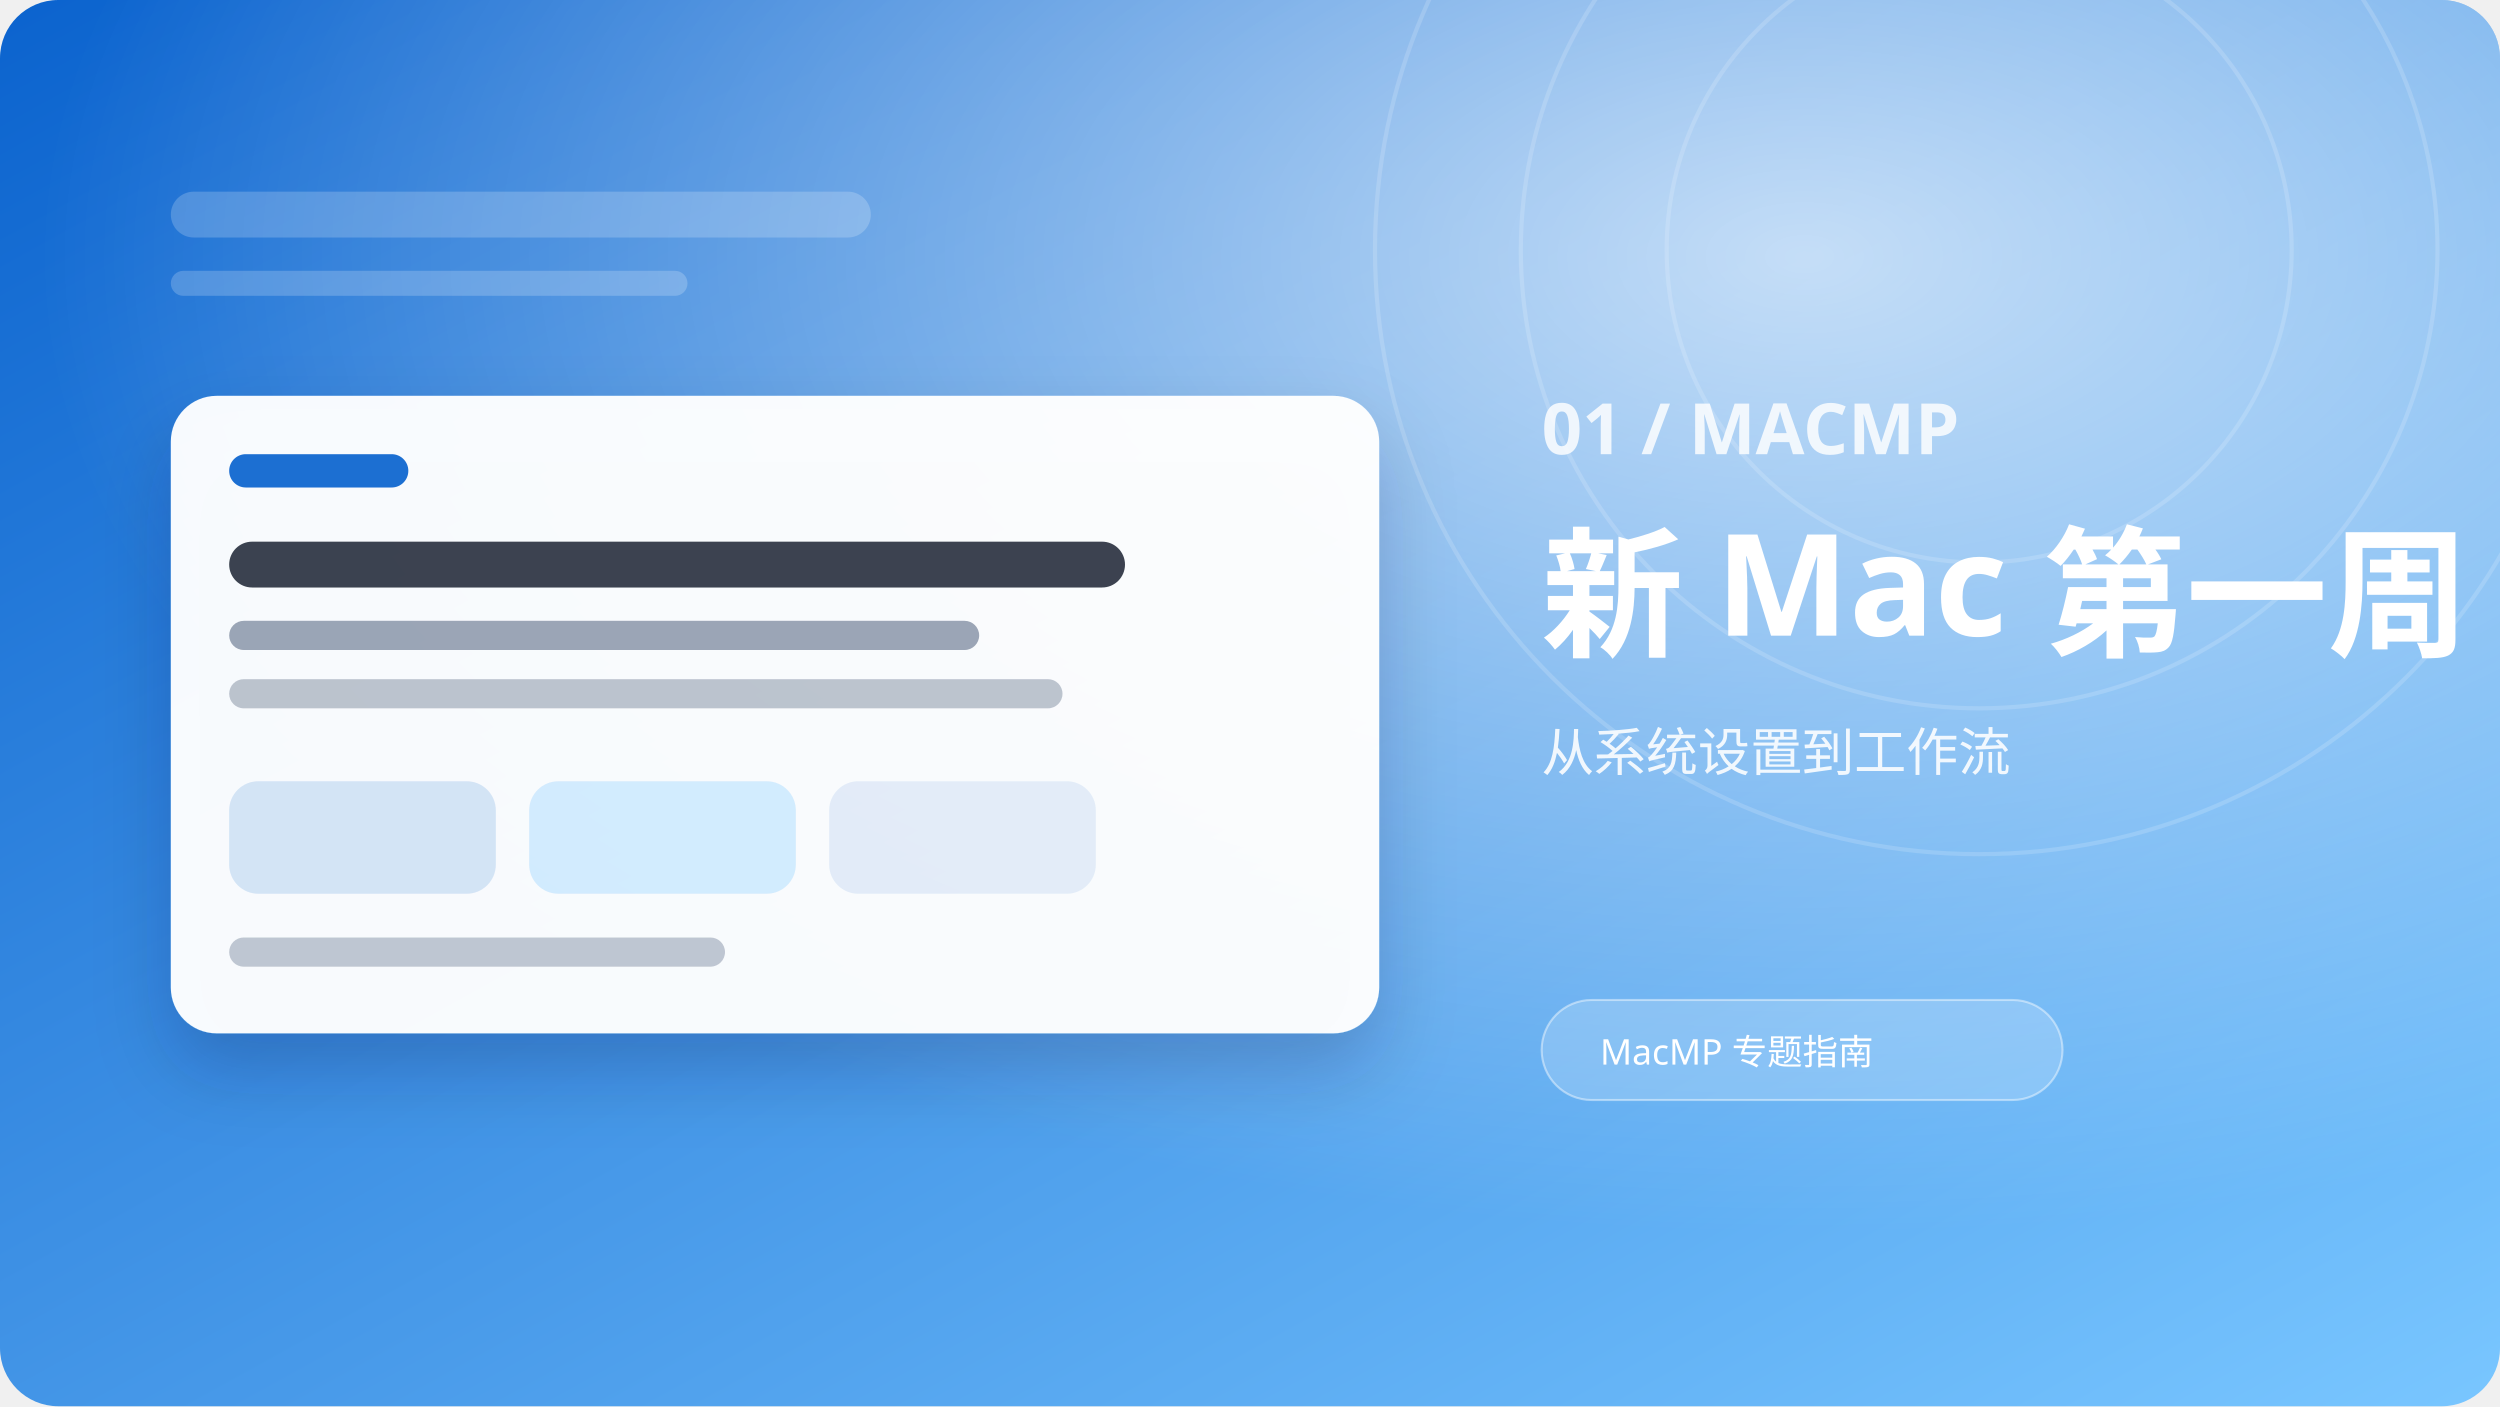
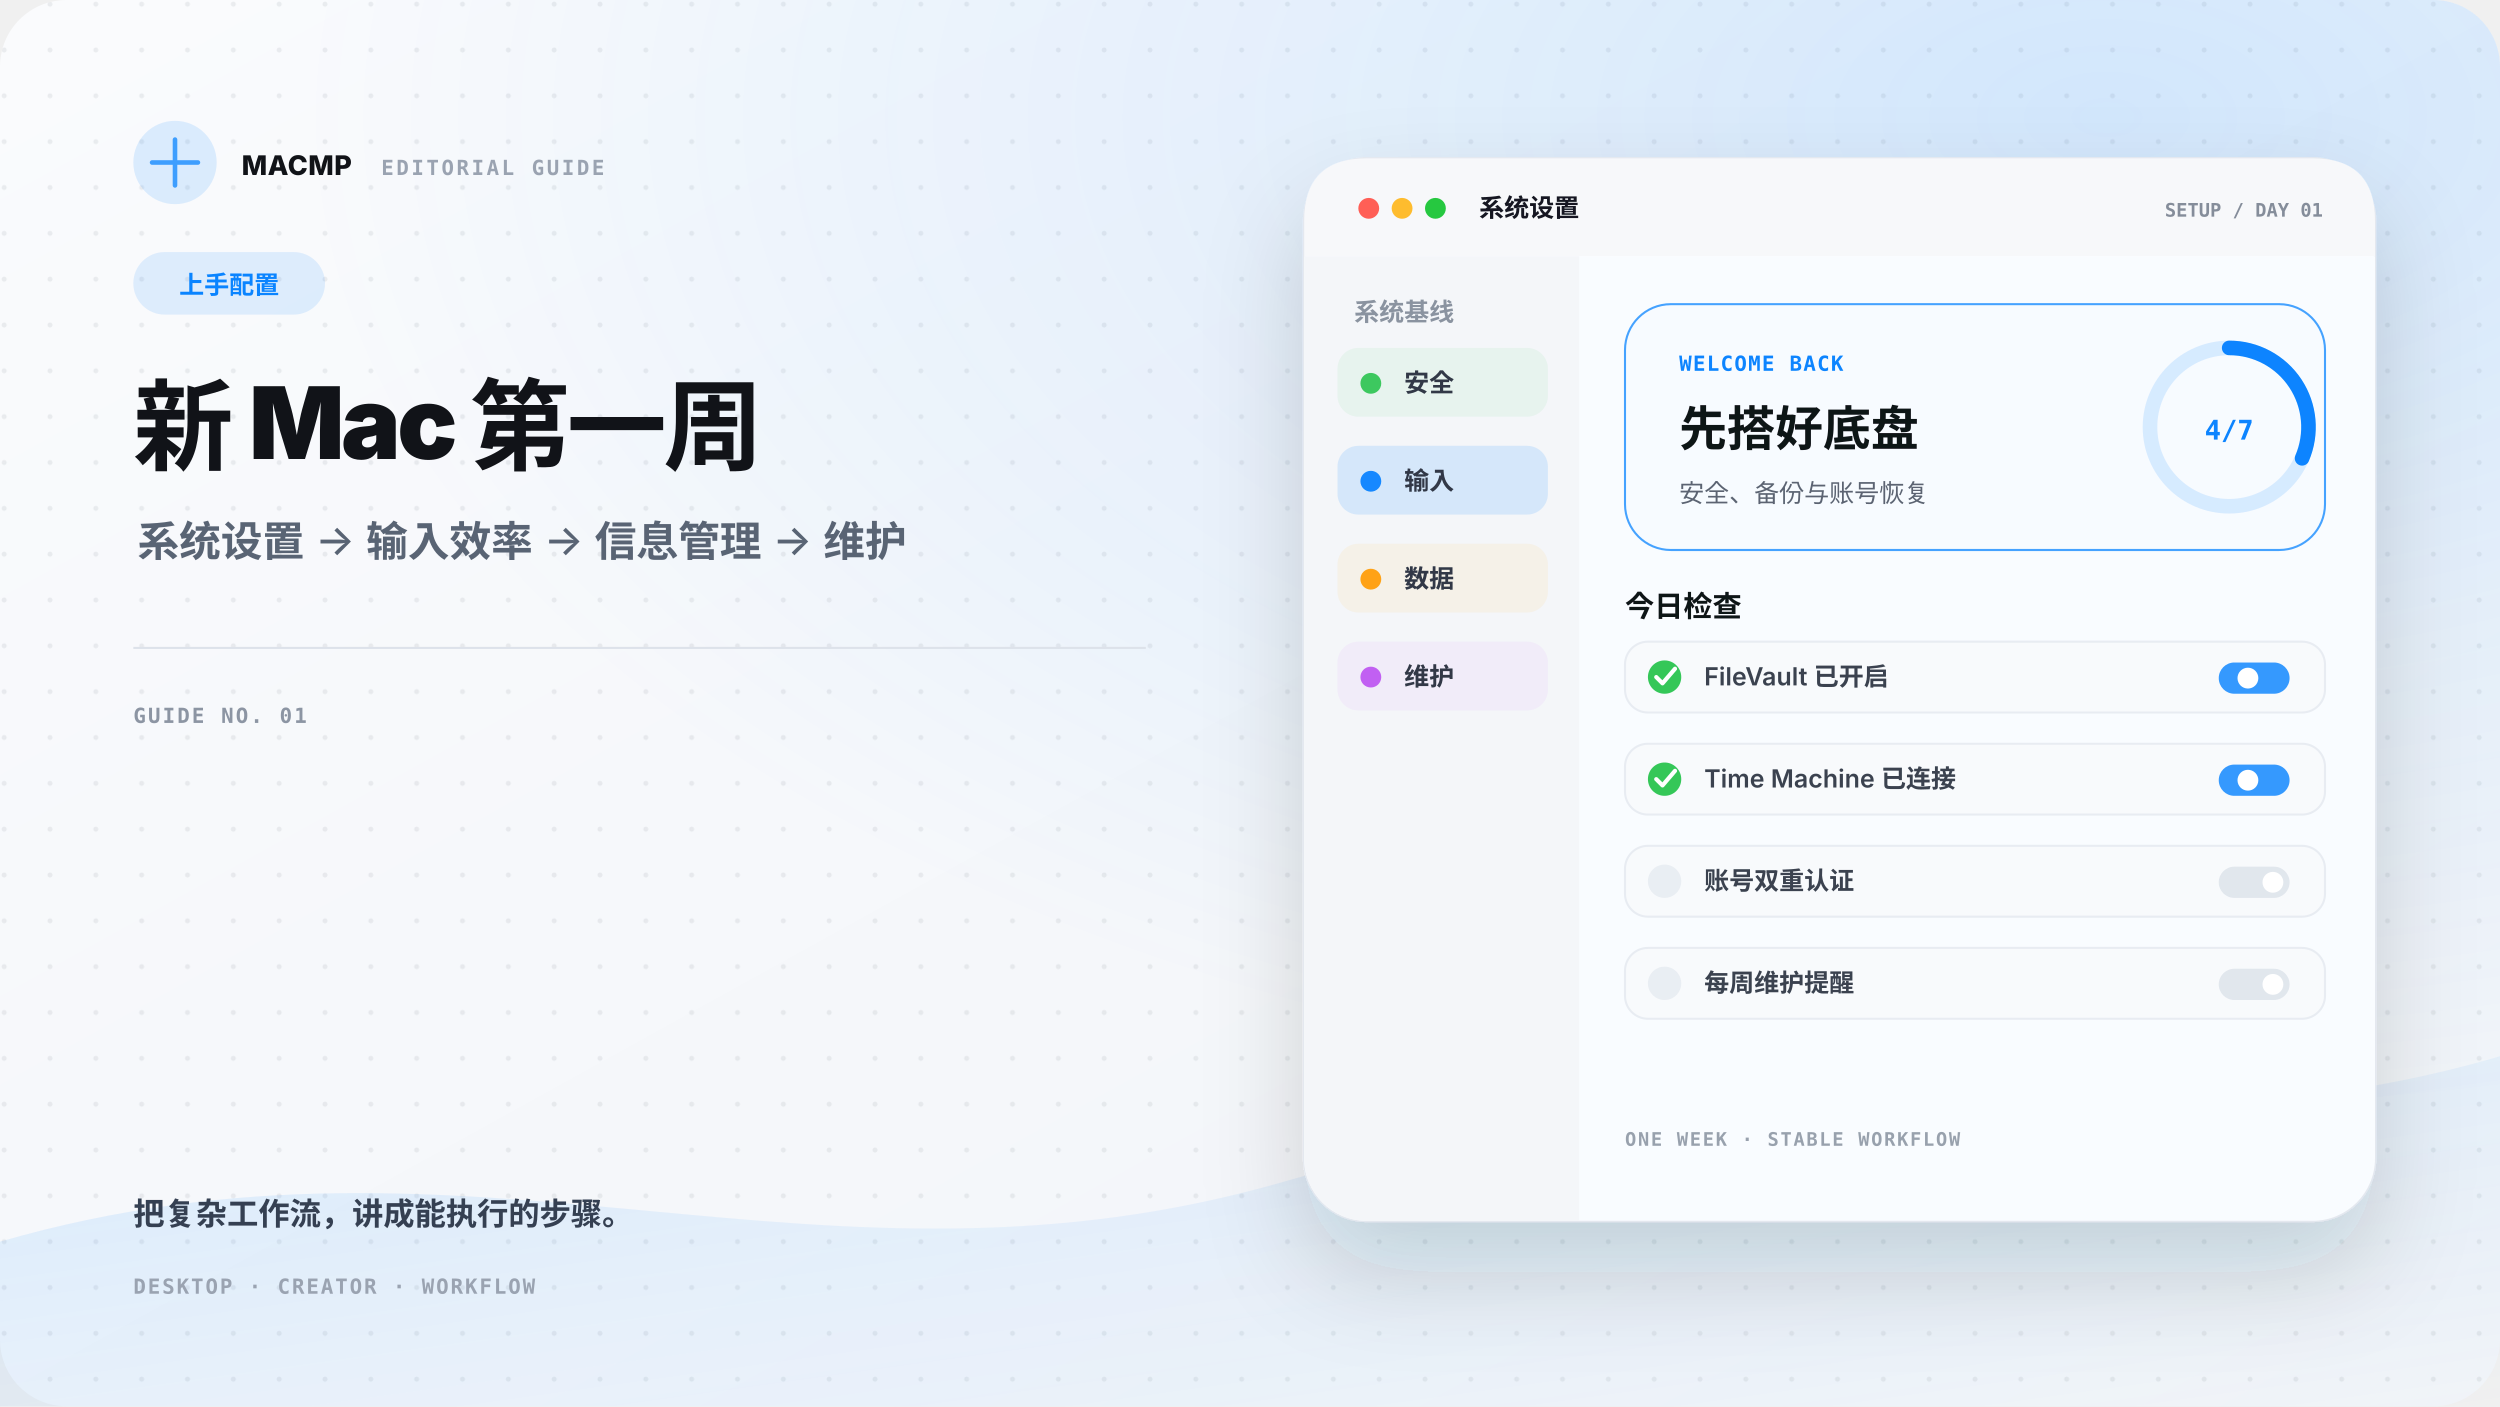
<svg xmlns="http://www.w3.org/2000/svg" viewBox="0 0 1200 675" role="img" aria-labelledby="title">
  <defs>
-     <linearGradient id="bg" x1="0" y1="0" x2="1" y2="1">
-       <stop offset="0" stop-color="#0b63ce" />
-       <stop offset="1" stop-color="#79c6ff" />
+     <linearGradient id="page" x1="0" y1="0" x2="1" y2="1">
+       <stop stop-color="#FAFBFD" />
+       <stop offset="1" stop-color="#F1F4F8" />
    </linearGradient>
-     <radialGradient id="glow" cx="72%" cy="18%" r="70%">
-       <stop offset="0" stop-color="#ffffff" stop-opacity=".70" />
-       <stop offset="1" stop-color="#ffffff" stop-opacity="0" />
+     <radialGradient id="halo" cx="84%" cy="8%" r="72%">
+       <stop stop-color="#0A84FF" stop-opacity=".15" />
+       <stop offset="1" stop-color="#0A84FF" stop-opacity="0" />
    </radialGradient>
-     <filter id="shadow" x="-20%" y="-20%" width="140%" height="140%">
-       <feDropShadow dx="0" dy="18" stdDeviation="18" flood-color="#001b3d" flood-opacity=".20" />
+     <linearGradient id="accentWash" x1="0" y1="0" x2="1" y2="1">
+       <stop stop-color="#0A84FF" stop-opacity=".13" />
+       <stop offset="1" stop-color="#0A84FF" stop-opacity="0" />
+     </linearGradient>
+     <linearGradient id="mediaGradient" x1="0" y1="0" x2="1" y2="1">
+       <stop stop-color="#0A84FF" />
+       <stop offset=".52" stop-color="#7B5CFF" />
+       <stop offset="1" stop-color="#00D2C8" />
+     </linearGradient>
+     <filter id="shadow" x="-25%" y="-20%" width="160%" height="170%">
+       <feDropShadow dx="0" dy="24" stdDeviation="24" flood-color="#182033" flood-opacity=".16" />
    </filter>
+     <pattern id="dots" width="22" height="22" patternUnits="userSpaceOnUse">
+       <circle cx="2" cy="2" r="1.2" fill="#172033" fill-opacity=".07" />
+     </pattern>
+     <clipPath id="windowClip">
+       <rect x="626" y="76" width="514" height="510" rx="30" />
+     </clipPath>
  </defs>
-   <rect width="1200" height="675" rx="28" fill="url(#bg)" />
-   <rect width="1200" height="675" rx="28" fill="url(#glow)" />
-   <g opacity=".16" fill="none" stroke="#fff" stroke-width="2">
-     <circle cx="950" cy="120" r="150" />
-     <circle cx="950" cy="120" r="220" />
-     <circle cx="950" cy="120" r="290" />
+   <rect width="1200" height="675" rx="32" fill="url(#page)" />
+   <rect width="1200" height="675" rx="32" fill="url(#dots)" />
+   <rect width="1200" height="675" rx="32" fill="url(#halo)" />
+   <path d="M0 596 C228 530 393 632 617 567 C823 507 1017 561 1200 507 V675 H0Z" fill="url(#accentWash)" />
+   <g transform="translate(64 58)">
+     <g>
+       <circle cx="20" cy="20" r="20" fill="#0A84FF" fill-opacity=".13" />
+       <path d="M20 9 L20 31 M9 20 L31 20" stroke="#0A84FF" stroke-width="2.2" stroke-linecap="round" opacity=".75" />
+     </g>
+     <text x="52" y="26" font-family="-apple-system,BlinkMacSystemFont,'PingFang SC','Hiragino Sans GB','Helvetica Neue',sans-serif" font-size="13" font-weight="800" fill="#111318" letter-spacing=".2">MACMP</text>
+     <text x="119" y="26" font-family="'SFMono-Regular',Menlo,Monaco,monospace" font-size="10" font-weight="700" fill="#9AA3B1" letter-spacing="1.2">EDITORIAL GUIDE</text>
+     <rect x="0" y="63" width="92" height="30" rx="15" fill="#0A84FF" fill-opacity=".12" />
+     <text x="46" y="83" font-family="-apple-system,BlinkMacSystemFont,'PingFang SC','Hiragino Sans GB','Helvetica Neue',sans-serif" font-size="12" font-weight="750" fill="#0A84FF" text-anchor="middle">上手配置</text>
+     <text x="0" y="164" font-family="-apple-system,BlinkMacSystemFont,'PingFang SC','Hiragino Sans GB','Helvetica Neue',sans-serif" font-size="48" font-weight="850" fill="#111318" letter-spacing="-1.7">新 Mac 第一周</text>
+     <text x="2" y="209" font-family="-apple-system,BlinkMacSystemFont,'PingFang SC','Hiragino Sans GB','Helvetica Neue',sans-serif" font-size="20" font-weight="550" fill="#596474">系统设置 → 输入效率 → 信息管理 → 维护</text>
+     <line x1="0" y1="253" x2="486" y2="253" stroke="#DDE2EA" stroke-width="1" />
+     <text x="0" y="289" font-family="'SFMono-Regular',Menlo,Monaco,monospace" font-size="10" font-weight="750" fill="#8C95A3" letter-spacing="1">GUIDE NO. 01</text>
+     <text x="0" y="530" font-family="-apple-system,BlinkMacSystemFont,'PingFang SC','Hiragino Sans GB','Helvetica Neue',sans-serif" font-size="15" font-weight="650" fill="#354052">把复杂工作流，讲成能执行的步骤。</text>
+     <text x="0" y="563" font-family="'SFMono-Regular',Menlo,Monaco,monospace" font-size="10" font-weight="700" fill="#9AA3B1" letter-spacing=".9">DESKTOP · CREATOR · WORKFLOW</text>
  </g>
-   <g opacity=".20" fill="#fff">
-     <rect x="82" y="92" width="336" height="22" rx="11" />
-     <rect x="82" y="130" width="248" height="12" rx="6" />
-   </g>
-   <g filter="url(#shadow)" transform="translate(82 190)">
-     <rect width="580" height="306" rx="22" fill="#fff" fill-opacity=".96" />
-     <rect x="28" y="28" width="86" height="16" rx="8" fill="#0b63ce" opacity=".92" />
-     <rect x="28" y="70" width="430" height="22" rx="11" fill="#18212f" opacity=".84" />
-     <rect x="28" y="108" width="360" height="14" rx="7" fill="#8a95a8" opacity=".84" />
-     <rect x="28" y="136" width="400" height="14" rx="7" fill="#8a95a8" opacity=".55" />
-     <rect x="28" y="185" width="128" height="54" rx="14" fill="#0b63ce" opacity=".16" />
-     <rect x="172" y="185" width="128" height="54" rx="14" fill="#79c6ff" opacity=".30" />
-     <rect x="316" y="185" width="128" height="54" rx="14" fill="#0b63ce" opacity=".10" />
-     <rect x="28" y="260" width="238" height="14" rx="7" fill="#8a95a8" opacity=".52" />
-   </g>
-   <g transform="translate(740 218)" fill="#fff">
-     <text x="0" y="0" font-family="PingFang SC,Hiragino Sans GB,sans-serif" font-size="34" font-weight="600" opacity=".82">01 / MACMP</text>
-     <text x="0" y="92" font-family="PingFang SC,Hiragino Sans GB,sans-serif" font-size="68" font-weight="700">新 Mac 第一周</text>
-     <text x="0" y="152" font-family="PingFang SC,Hiragino Sans GB,sans-serif" font-size="25" opacity=".88">从系统设置到工作流</text>
-   </g>
-   <g transform="translate(740 480)">
-     <rect width="250" height="48" rx="24" fill="#fff" fill-opacity=".18" stroke="#fff" stroke-opacity=".44" />
-     <text x="28" y="31" font-family="PingFang SC,Hiragino Sans GB,sans-serif" font-size="17" fill="#fff">MacMP 专题指南</text>
+   <g filter="url(#shadow)">
+     <rect x="626" y="76" width="514" height="510" rx="30" fill="#FFFFFF" stroke="#E4E8EF" stroke-width="1.2" />
+     <path d="M626 106 Q626 76 656 76 H1110 Q1140 76 1140 106 V123 H626 Z" fill="#F7F8FA" />
+     <circle cx="657" cy="100" r="5" fill="#FF5F57" fill-opacity="1" stroke="none" stroke-opacity="1" stroke-width="1" />
+     <circle cx="673" cy="100" r="5" fill="#FEBC2E" fill-opacity="1" stroke="none" stroke-opacity="1" stroke-width="1" />
+     <circle cx="689" cy="100" r="5" fill="#28C840" fill-opacity="1" stroke="none" stroke-opacity="1" stroke-width="1" />
+     <text x="710" y="104" font-family="-apple-system,BlinkMacSystemFont,'PingFang SC','Hiragino Sans GB','Helvetica Neue',sans-serif" font-size="12" font-weight="700" fill="#151922">系统设置</text>
+     <text x="1115" y="104" font-family="'SFMono-Regular',Menlo,Monaco,monospace" font-size="9" font-weight="700" fill="#858D9A" text-anchor="end">SETUP  /  DAY 01</text>
+     <g clip-path="url(#windowClip)">
+       <rect x="626" y="123" width="514" height="463" fill="#FFFFFF" />
+       <rect x="626" y="123" width="514" height="463" fill="#0A84FF" fill-opacity=".025" />
+       <rect x="626" y="123" width="132" height="463" rx="0" fill="#F4F6F9" fill-opacity="1" stroke="none" stroke-opacity="1" stroke-width="1" />
+       <text x="650" y="154" font-family="'SFMono-Regular',Menlo,Monaco,monospace" font-size="12" font-weight="750" fill="#8A93A0" fill-opacity="1" text-anchor="start">系统基线</text>
+       <rect x="642" y="167" width="101" height="33" rx="10" fill="#34C759" fill-opacity="0.07" stroke="none" stroke-opacity="1" stroke-width="1" />
+       <circle cx="658" cy="184" r="5" fill="#34C759" fill-opacity="0.95" stroke="none" stroke-opacity="1" stroke-width="1" />
+       <text x="674" y="188" font-family="-apple-system,BlinkMacSystemFont,'PingFang SC','Hiragino Sans GB','Helvetica Neue',sans-serif" font-size="12" font-weight="650" fill="#303846" fill-opacity="1" text-anchor="start">安全</text>
+       <rect x="642" y="214" width="101" height="33" rx="10" fill="#0A84FF" fill-opacity="0.13" stroke="none" stroke-opacity="1" stroke-width="1" />
+       <circle cx="658" cy="231" r="5" fill="#0A84FF" fill-opacity="0.95" stroke="none" stroke-opacity="1" stroke-width="1" />
+       <text x="674" y="235" font-family="-apple-system,BlinkMacSystemFont,'PingFang SC','Hiragino Sans GB','Helvetica Neue',sans-serif" font-size="12" font-weight="650" fill="#303846" fill-opacity="1" text-anchor="start">输入</text>
+       <rect x="642" y="261" width="101" height="33" rx="10" fill="#FF9F0A" fill-opacity="0.07" stroke="none" stroke-opacity="1" stroke-width="1" />
+       <circle cx="658" cy="278" r="5" fill="#FF9F0A" fill-opacity="0.95" stroke="none" stroke-opacity="1" stroke-width="1" />
+       <text x="674" y="282" font-family="-apple-system,BlinkMacSystemFont,'PingFang SC','Hiragino Sans GB','Helvetica Neue',sans-serif" font-size="12" font-weight="650" fill="#303846" fill-opacity="1" text-anchor="start">数据</text>
+       <rect x="642" y="308" width="101" height="33" rx="10" fill="#BF5AF2" fill-opacity="0.07" stroke="none" stroke-opacity="1" stroke-width="1" />
+       <circle cx="658" cy="325" r="5" fill="#BF5AF2" fill-opacity="0.95" stroke="none" stroke-opacity="1" stroke-width="1" />
+       <text x="674" y="329" font-family="-apple-system,BlinkMacSystemFont,'PingFang SC','Hiragino Sans GB','Helvetica Neue',sans-serif" font-size="12" font-weight="650" fill="#303846" fill-opacity="1" text-anchor="start">维护</text>
+       <rect x="780" y="146" width="336" height="118" rx="22" fill="#F7FBFF" fill-opacity="1" stroke="#0A84FF" stroke-opacity="0.75" stroke-width="1" />
+       <text x="806" y="178" font-family="'SFMono-Regular',Menlo,Monaco,monospace" font-size="10" font-weight="800" fill="#0A84FF" fill-opacity="1" text-anchor="start" letter-spacing="0.6">WELCOME BACK</text>
+       <text x="806" y="214" font-family="-apple-system,BlinkMacSystemFont,'PingFang SC','Hiragino Sans GB','Helvetica Neue',sans-serif" font-size="23" font-weight="800" fill="#111318" fill-opacity="1" text-anchor="start">先搭好底盘</text>
+       <text x="806" y="241" font-family="-apple-system,BlinkMacSystemFont,'PingFang SC','Hiragino Sans GB','Helvetica Neue',sans-serif" font-size="12" font-weight="500" fill="#5B6472" fill-opacity="1" text-anchor="start">安全、备份与账号恢复</text>
+       <circle cx="1070" cy="205" r="38" fill="none" fill-opacity="1" stroke="#0A84FF" stroke-opacity="0.14" stroke-width="7" />
+       <path d="M1070 167 A38 38 0 0 1 1105 220" fill="none" stroke="#0A84FF" stroke-width="7" stroke-linecap="round" />
+       <text x="1070" y="211" font-family="'SFMono-Regular',Menlo,Monaco,monospace" font-size="13" font-weight="850" fill="#0A84FF" fill-opacity="1" text-anchor="middle">4/7</text>
+       <text x="780" y="296" font-family="-apple-system,BlinkMacSystemFont,'PingFang SC','Hiragino Sans GB','Helvetica Neue',sans-serif" font-size="14" font-weight="750" fill="#111318" fill-opacity="1" text-anchor="start">今日检查</text>
+       <rect x="780" y="308" width="336" height="34" rx="11" fill="#F8FAFC" fill-opacity="1" stroke="#E8ECF2" stroke-opacity="1" stroke-width="1" />
+       <circle cx="799" cy="325" r="8" fill="#34C759" fill-opacity="1" stroke="none" stroke-opacity="1" stroke-width="1" />
+       <path d="M795 325 l3 3 6-7" fill="none" stroke="#fff" stroke-width="2" stroke-linecap="round" stroke-linejoin="round" />
+       <text x="818" y="329" font-family="-apple-system,BlinkMacSystemFont,'PingFang SC','Hiragino Sans GB','Helvetica Neue',sans-serif" font-size="12" font-weight="600" fill="#3B4350" fill-opacity="1" text-anchor="start">FileVault 已开启</text>
+       <rect x="1065" y="318" width="34" height="15" rx="7.5" fill="#0A84FF" fill-opacity="0.82" stroke="none" stroke-opacity="1" stroke-width="1" />
+       <circle cx="1079" cy="325.5" r="5" fill="#fff" fill-opacity="1" stroke="none" stroke-opacity="1" stroke-width="1" />
+       <rect x="780" y="357" width="336" height="34" rx="11" fill="#F8FAFC" fill-opacity="1" stroke="#E8ECF2" stroke-opacity="1" stroke-width="1" />
+       <circle cx="799" cy="374" r="8" fill="#34C759" fill-opacity="1" stroke="none" stroke-opacity="1" stroke-width="1" />
+       <path d="M795 374 l3 3 6-7" fill="none" stroke="#fff" stroke-width="2" stroke-linecap="round" stroke-linejoin="round" />
+       <text x="818" y="378" font-family="-apple-system,BlinkMacSystemFont,'PingFang SC','Hiragino Sans GB','Helvetica Neue',sans-serif" font-size="12" font-weight="600" fill="#3B4350" fill-opacity="1" text-anchor="start">Time Machine 已连接</text>
+       <rect x="1065" y="367" width="34" height="15" rx="7.5" fill="#0A84FF" fill-opacity="0.82" stroke="none" stroke-opacity="1" stroke-width="1" />
+       <circle cx="1079" cy="374.5" r="5" fill="#fff" fill-opacity="1" stroke="none" stroke-opacity="1" stroke-width="1" />
+       <rect x="780" y="406" width="336" height="34" rx="11" fill="#F8FAFC" fill-opacity="1" stroke="#E8ECF2" stroke-opacity="1" stroke-width="1" />
+       <circle cx="799" cy="423" r="8" fill="#E8ECF2" fill-opacity="0.9" stroke="none" stroke-opacity="1" stroke-width="1" />
+       <text x="818" y="427" font-family="-apple-system,BlinkMacSystemFont,'PingFang SC','Hiragino Sans GB','Helvetica Neue',sans-serif" font-size="12" font-weight="600" fill="#3B4350" fill-opacity="1" text-anchor="start">账号双重认证</text>
+       <rect x="1065" y="416" width="34" height="15" rx="7.5" fill="#D8DEE7" fill-opacity="0.7" stroke="none" stroke-opacity="1" stroke-width="1" />
+       <circle cx="1091" cy="423.5" r="5" fill="#fff" fill-opacity="1" stroke="none" stroke-opacity="1" stroke-width="1" />
+       <rect x="780" y="455" width="336" height="34" rx="11" fill="#F8FAFC" fill-opacity="1" stroke="#E8ECF2" stroke-opacity="1" stroke-width="1" />
+       <circle cx="799" cy="472" r="8" fill="#E8ECF2" fill-opacity="0.9" stroke="none" stroke-opacity="1" stroke-width="1" />
+       <text x="818" y="476" font-family="-apple-system,BlinkMacSystemFont,'PingFang SC','Hiragino Sans GB','Helvetica Neue',sans-serif" font-size="12" font-weight="600" fill="#3B4350" fill-opacity="1" text-anchor="start">每周维护提醒</text>
+       <rect x="1065" y="465" width="34" height="15" rx="7.5" fill="#D8DEE7" fill-opacity="0.7" stroke="none" stroke-opacity="1" stroke-width="1" />
+       <circle cx="1091" cy="472.5" r="5" fill="#fff" fill-opacity="1" stroke="none" stroke-opacity="1" stroke-width="1" />
+       <text x="780" y="550" font-family="'SFMono-Regular',Menlo,Monaco,monospace" font-size="9" font-weight="750" fill="#98A1AD" fill-opacity="1" text-anchor="start" letter-spacing="0.8">ONE WEEK · STABLE WORKFLOW</text>
+     </g>
  </g>
</svg>
